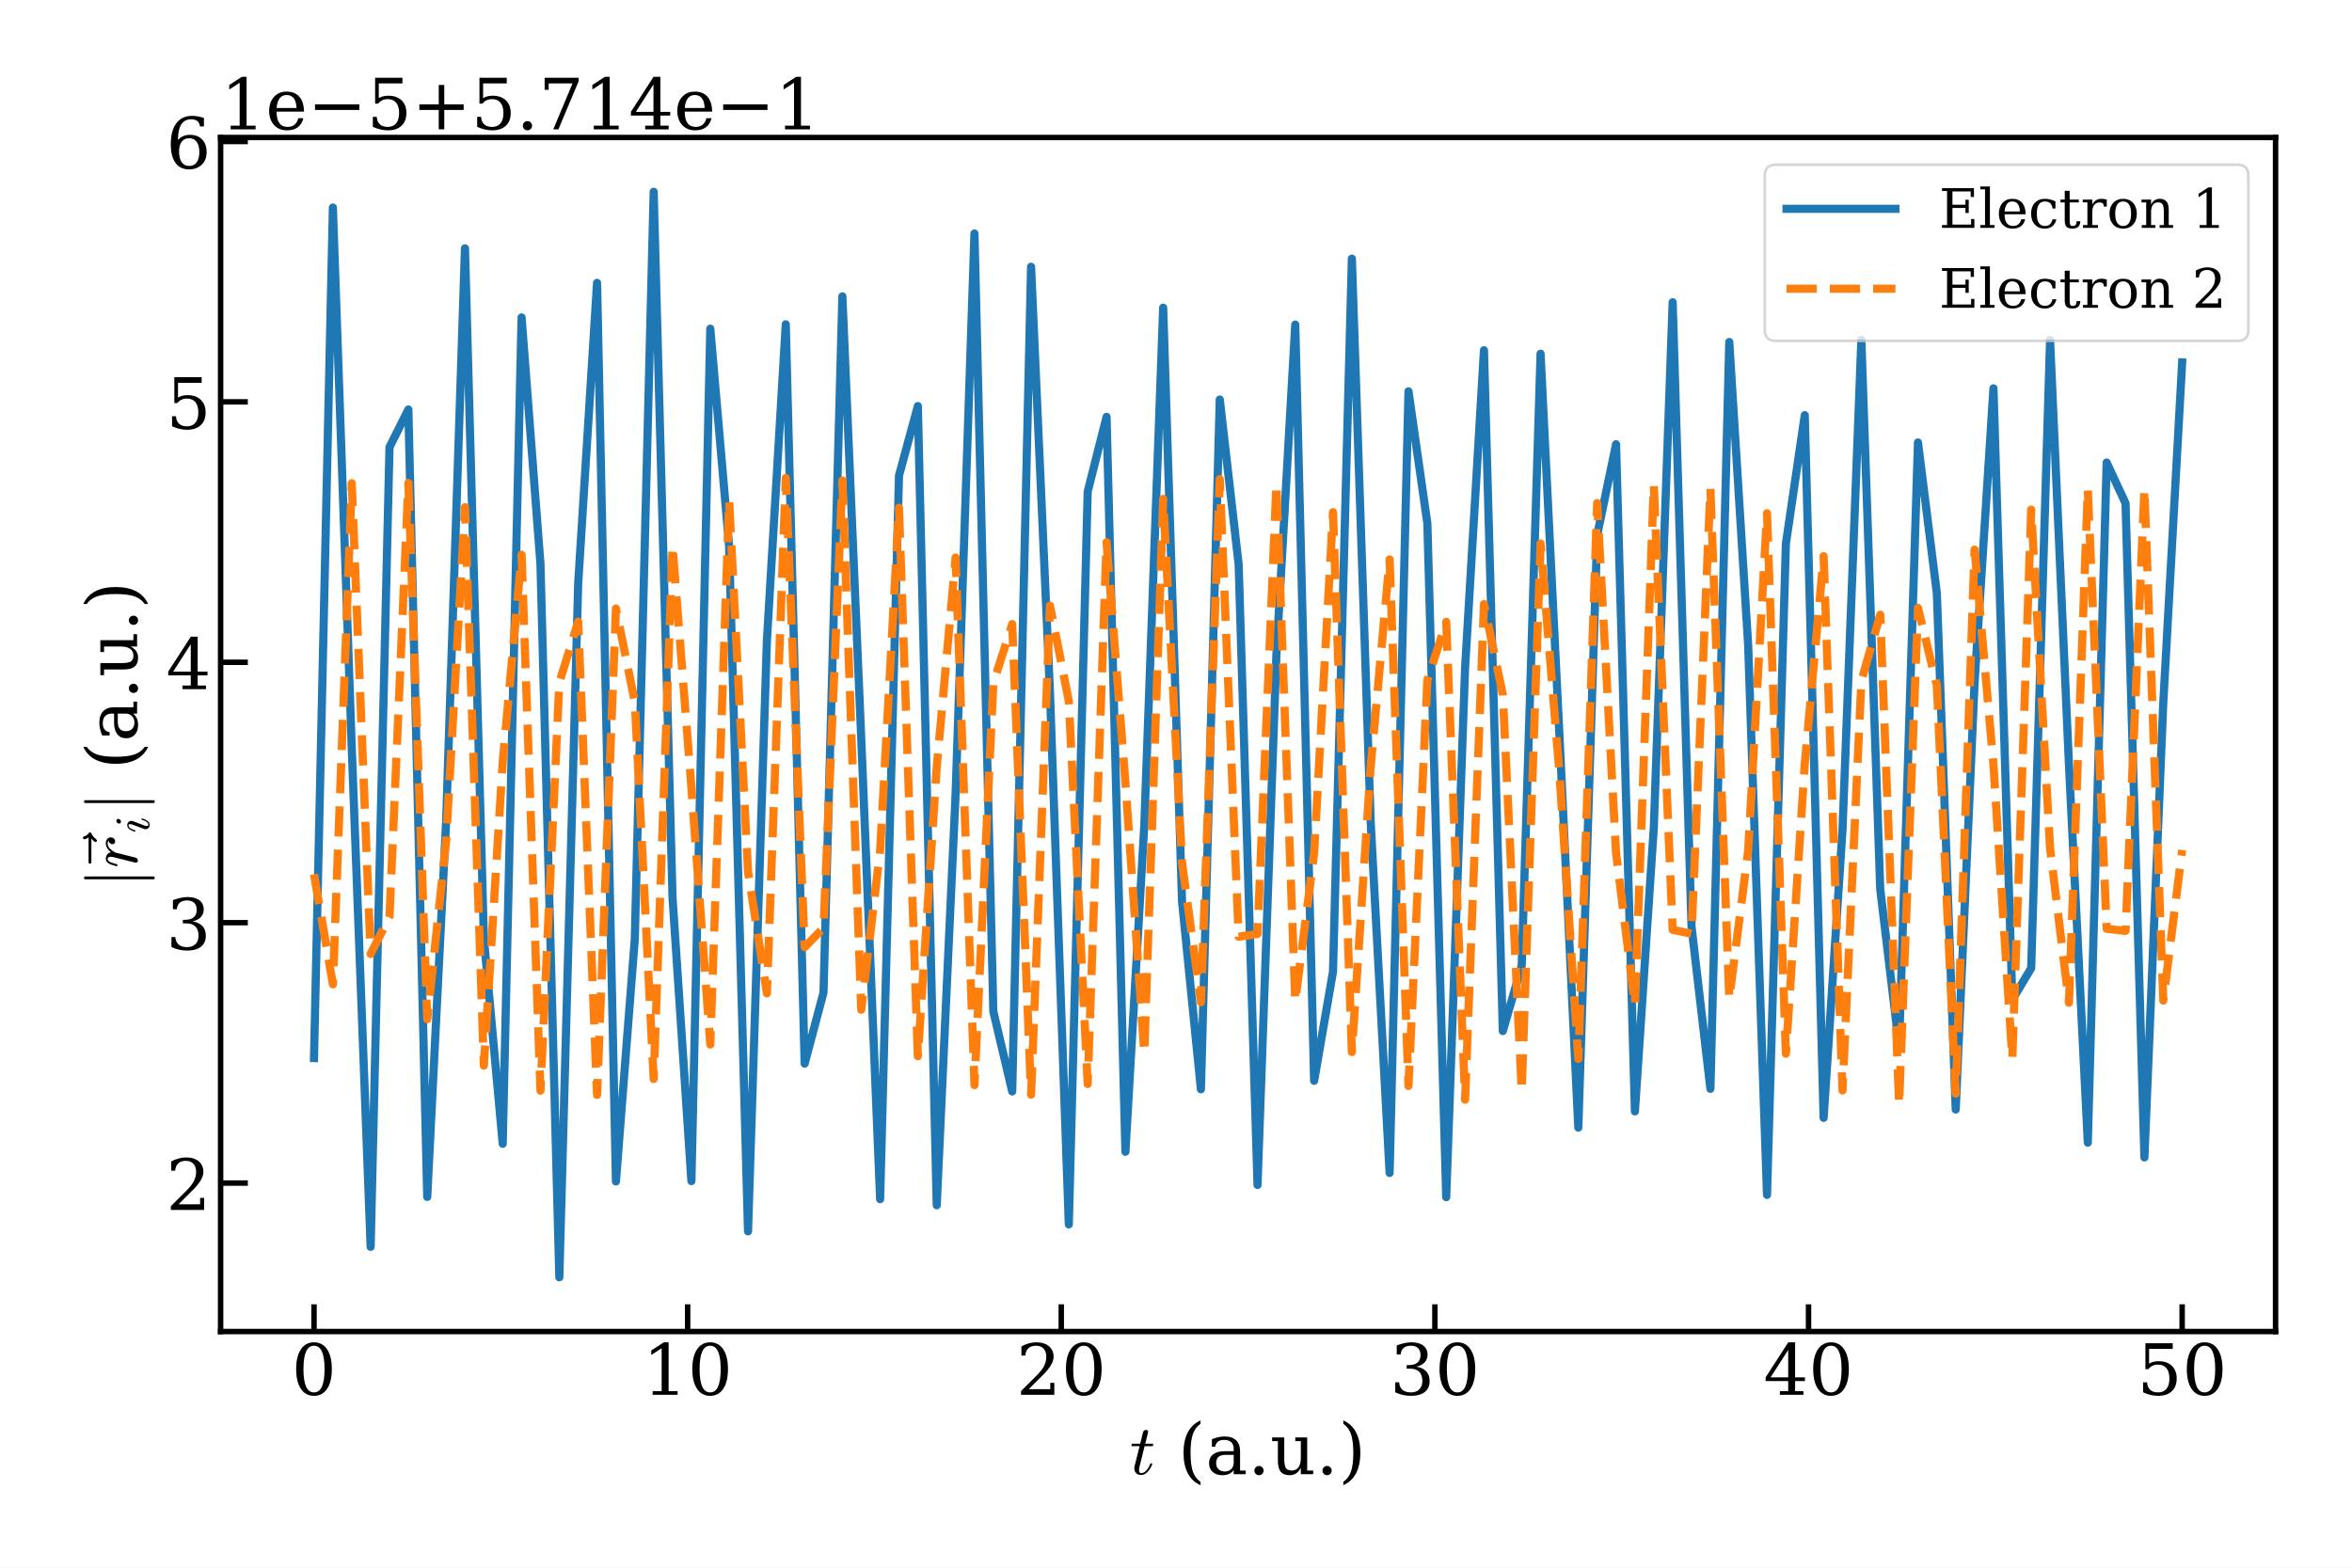
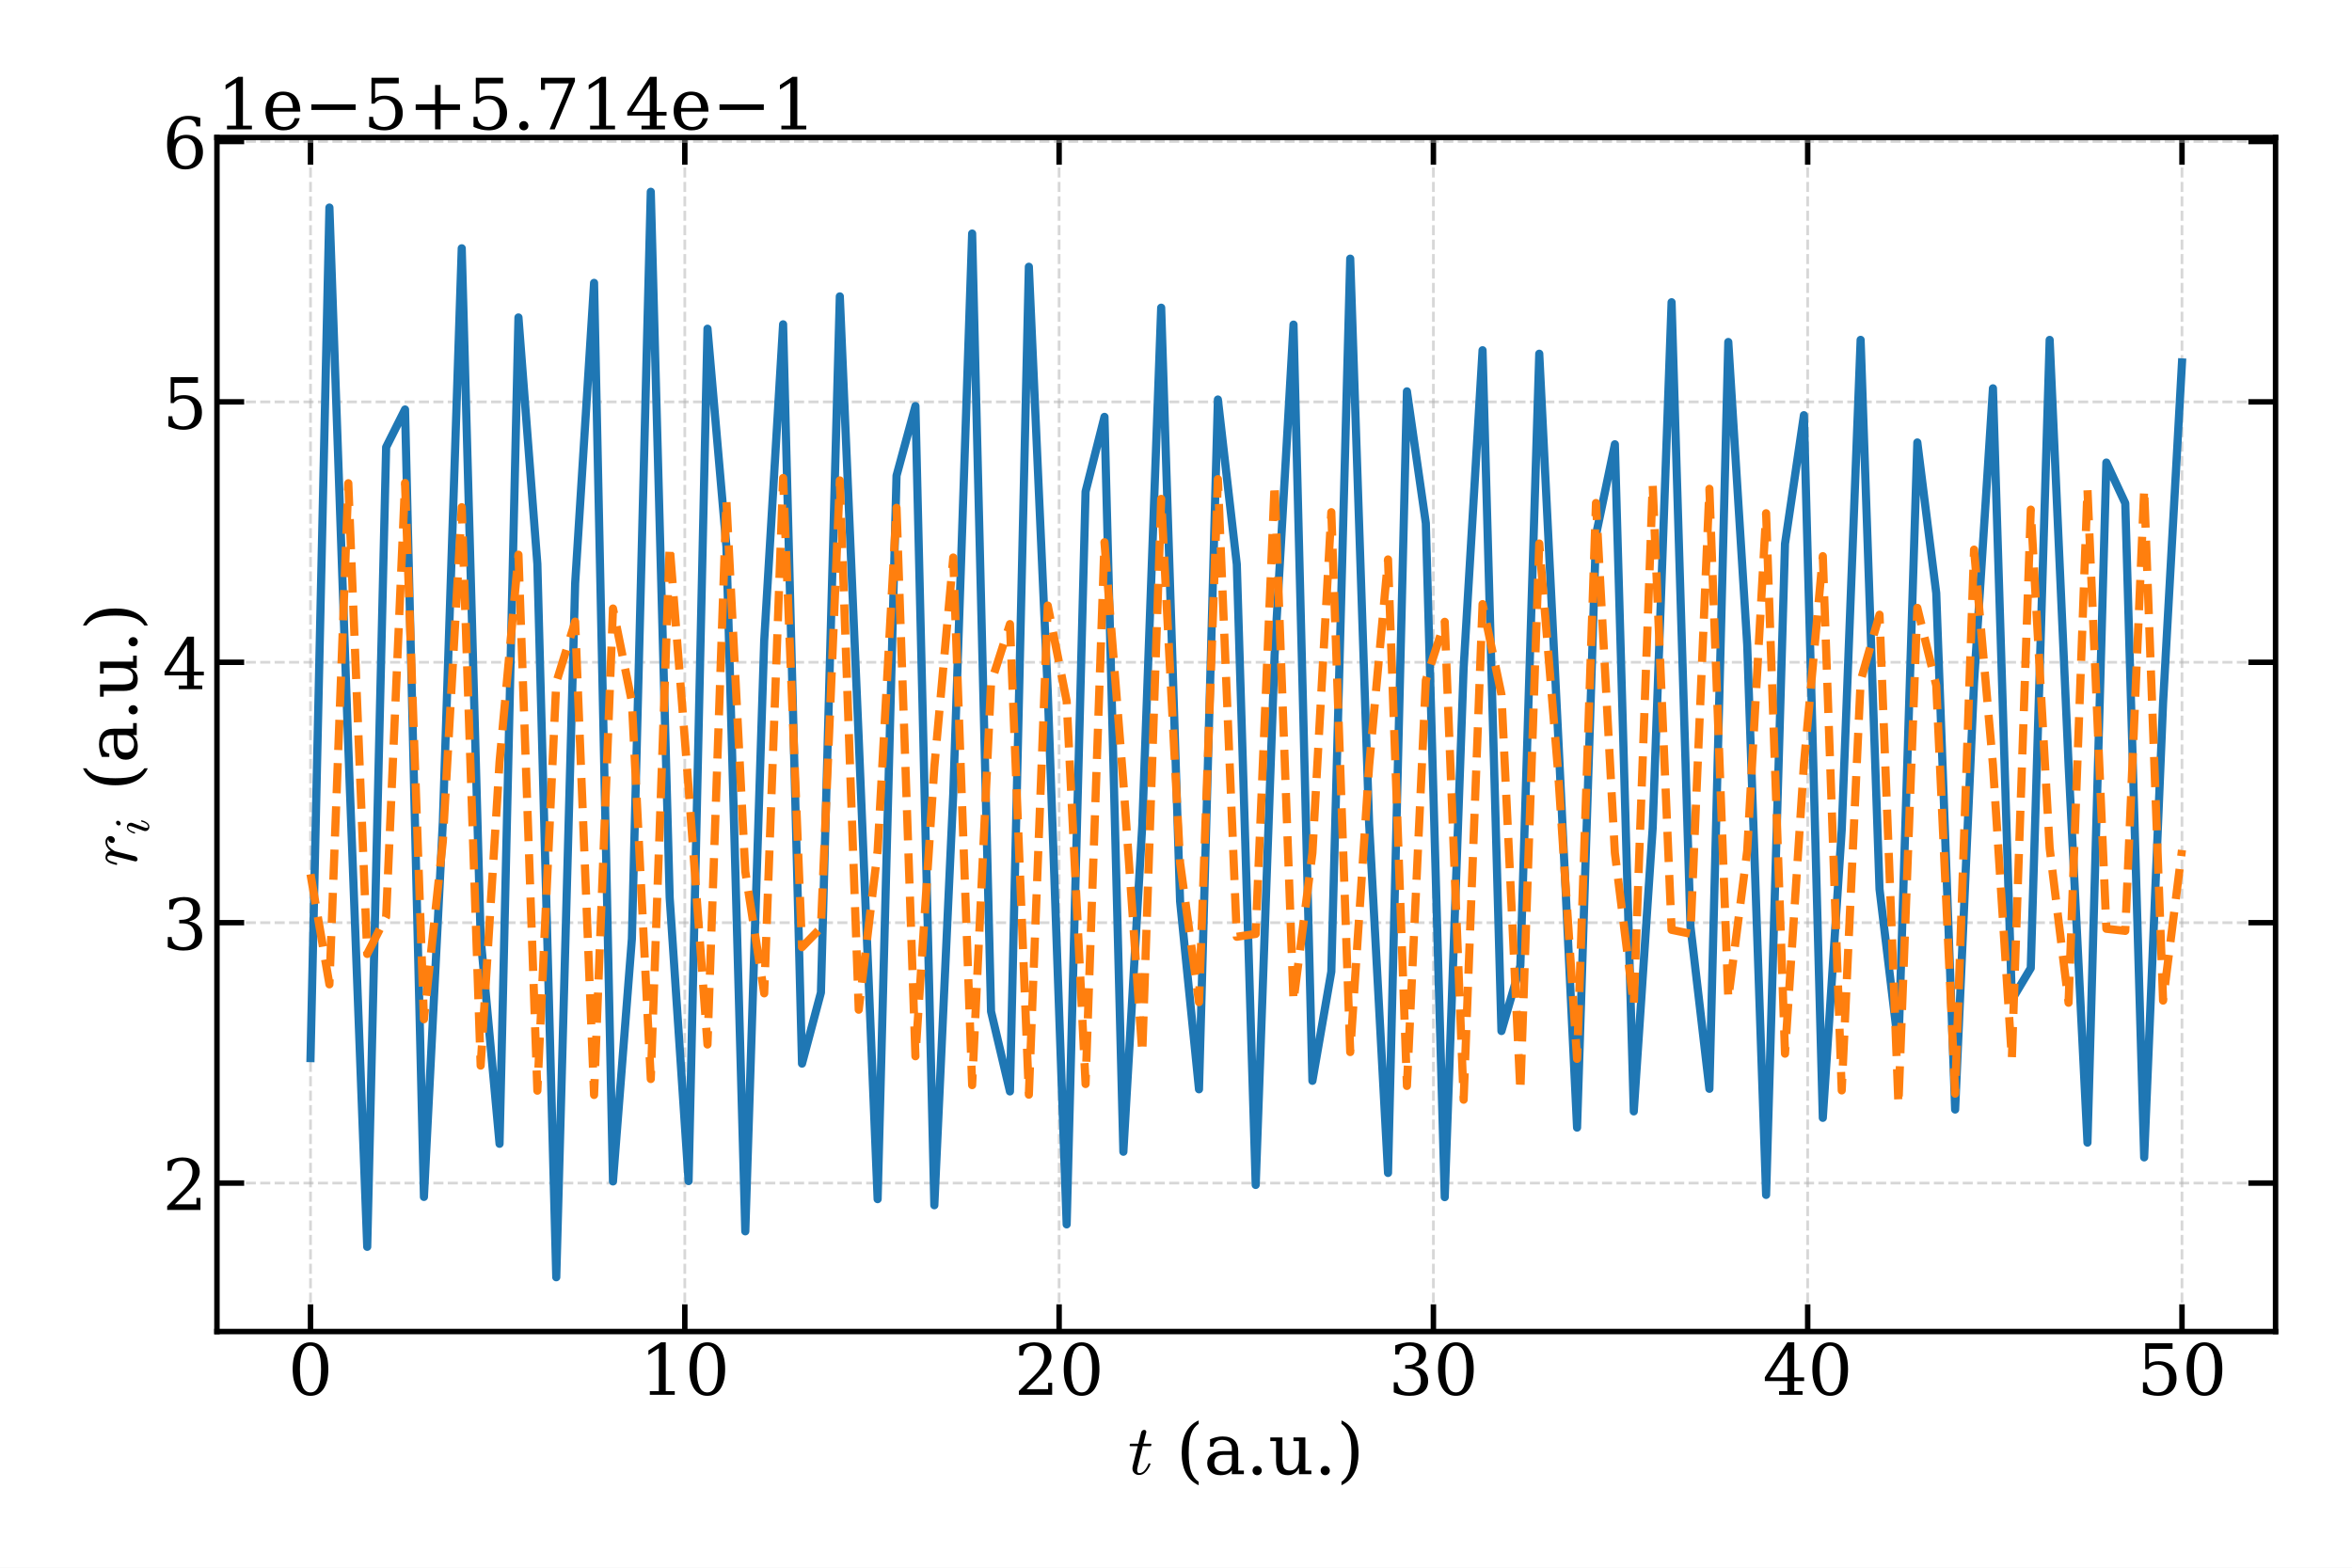
<svg xmlns="http://www.w3.org/2000/svg" xmlns:xlink="http://www.w3.org/1999/xlink" width="864pt" height="576pt" viewBox="0 0 864 576" version="1.1">
  <defs>
    <style type="text/css">*{stroke-linejoin: round; stroke-linecap: butt}</style>
  </defs>
  <g id="figure_1">
    <g id="patch_1">
      <path d="M 0 576  L 864 576  L 864 0  L 0 0  z " style="fill: #ffffff" />
    </g>
    <g id="axes_1">
      <g id="patch_2">
-         <path d="M 81.04 489.233  L 835.92 489.233  L 835.92 50.52  L 81.04 50.52  z " style="fill: #ffffff" />
+         <path d="M 79.692 489.233  L 835.92 489.233  L 835.92 50.52  L 79.692 50.52  z " style="fill: #ffffff" />
      </g>
      <g id="matplotlib.axis_1">
        <g id="xtick_1">
          <g id="line2d_1">
-             <defs>
-               <path id="m1040b52899" d="M 0 0  L 0 -10  " style="stroke: #000000; stroke-width: 2" />
-             </defs>
-             <g>
-               <use xlink:href="#m1040b52899" x="115.353" y="489.233" style="stroke: #000000; stroke-width: 2" />
+             <path d="M 114.066 489.233  L 114.066 50.52  " clip-path="url(#p6fb5207328)" style="fill: none; stroke-dasharray: 3.7,1.6; stroke-dashoffset: 0; stroke: #b0b0b0; stroke-opacity: 0.5" />
+           </g>
+           <g id="line2d_2">
+             <defs>
+               <path id="m482ec760ef" d="M 0 0  L 0 -10  " style="stroke: #000000; stroke-width: 2" />
+             </defs>
+             <g>
+               <use xlink:href="#m482ec760ef" x="114.066" y="489.233" style="stroke: #000000; stroke-width: 2" />
+             </g>
+           </g>
+           <g id="line2d_3">
+             <defs>
+               <path id="mc45f22203a" d="M 0 0  L 0 10  " style="stroke: #000000; stroke-width: 2" />
+             </defs>
+             <g>
+               <use xlink:href="#mc45f22203a" x="114.066" y="50.52" style="stroke: #000000; stroke-width: 2" />
            </g>
          </g>
          <g id="text_1">
-             <g transform="translate(107.0815 512.4884) scale(0.26 -0.26)">
+             <g transform="translate(105.7944 512.4884) scale(0.26 -0.26)">
              <defs>
                <path id="DejaVuSerif-30" d="M 2034 219  Q 2513 219 2750 744  Q 2988 1269 2988 2328  Q 2988 3391 2750 3916  Q 2513 4441 2034 4441  Q 1556 4441 1318 3916  Q 1081 3391 1081 2328  Q 1081 1269 1318 744  Q 1556 219 2034 219  z M 2034 -91  Q 1275 -91 848 546  Q 422 1184 422 2328  Q 422 3475 848 4112  Q 1275 4750 2034 4750  Q 2797 4750 3222 4112  Q 3647 3475 3647 2328  Q 3647 1184 3222 546  Q 2797 -91 2034 -91  z " transform="scale(0.015625)" />
              </defs>
              <use xlink:href="#DejaVuSerif-30" />
            </g>
          </g>
        </g>
        <g id="xtick_2">
-           <g id="line2d_2">
-             <g>
-               <use xlink:href="#m1040b52899" x="252.604" y="489.233" style="stroke: #000000; stroke-width: 2" />
+           <g id="line2d_4">
+             <path d="M 251.562 489.233  L 251.562 50.52  " clip-path="url(#p6fb5207328)" style="fill: none; stroke-dasharray: 3.7,1.6; stroke-dashoffset: 0; stroke: #b0b0b0; stroke-opacity: 0.5" />
+           </g>
+           <g id="line2d_5">
+             <g>
+               <use xlink:href="#m482ec760ef" x="251.562" y="489.233" style="stroke: #000000; stroke-width: 2" />
+             </g>
+           </g>
+           <g id="line2d_6">
+             <g>
+               <use xlink:href="#mc45f22203a" x="251.562" y="50.52" style="stroke: #000000; stroke-width: 2" />
            </g>
          </g>
          <g id="text_2">
-             <g transform="translate(236.0611 512.4884) scale(0.26 -0.26)">
+             <g transform="translate(235.0192 512.4884) scale(0.26 -0.26)">
              <defs>
                <path id="DejaVuSerif-31" d="M 909 0  L 909 331  L 1722 331  L 1722 4213  L 781 3603  L 781 4013  L 1919 4750  L 2350 4750  L 2350 331  L 3163 331  L 3163 0  L 909 0  z " transform="scale(0.015625)" />
              </defs>
              <use xlink:href="#DejaVuSerif-31" />
              <use xlink:href="#DejaVuSerif-30" x="63.623" />
            </g>
          </g>
        </g>
        <g id="xtick_3">
-           <g id="line2d_3">
-             <g>
-               <use xlink:href="#m1040b52899" x="389.855" y="489.233" style="stroke: #000000; stroke-width: 2" />
+           <g id="line2d_7">
+             <path d="M 389.058 489.233  L 389.058 50.52  " clip-path="url(#p6fb5207328)" style="fill: none; stroke-dasharray: 3.7,1.6; stroke-dashoffset: 0; stroke: #b0b0b0; stroke-opacity: 0.5" />
+           </g>
+           <g id="line2d_8">
+             <g>
+               <use xlink:href="#m482ec760ef" x="389.058" y="489.233" style="stroke: #000000; stroke-width: 2" />
+             </g>
+           </g>
+           <g id="line2d_9">
+             <g>
+               <use xlink:href="#mc45f22203a" x="389.058" y="50.52" style="stroke: #000000; stroke-width: 2" />
            </g>
          </g>
          <g id="text_3">
-             <g transform="translate(373.312 512.4884) scale(0.26 -0.26)">
+             <g transform="translate(372.5153 512.4884) scale(0.26 -0.26)">
              <defs>
                <path id="DejaVuSerif-32" d="M 819 3553  L 469 3553  L 469 4384  Q 803 4563 1142 4656  Q 1481 4750 1806 4750  Q 2534 4750 2956 4397  Q 3378 4044 3378 3438  Q 3378 2753 2422 1800  Q 2347 1728 2309 1691  L 1131 513  L 3078 513  L 3078 1088  L 3444 1088  L 3444 0  L 434 0  L 434 341  L 1850 1753  Q 2319 2222 2519 2614  Q 2719 3006 2719 3438  Q 2719 3909 2473 4175  Q 2228 4441 1797 4441  Q 1350 4441 1106 4219  Q 863 3997 819 3553  z " transform="scale(0.015625)" />
              </defs>
              <use xlink:href="#DejaVuSerif-32" />
              <use xlink:href="#DejaVuSerif-30" x="63.623" />
            </g>
          </g>
        </g>
        <g id="xtick_4">
-           <g id="line2d_4">
-             <g>
-               <use xlink:href="#m1040b52899" x="527.105" y="489.233" style="stroke: #000000; stroke-width: 2" />
+           <g id="line2d_10">
+             <path d="M 526.554 489.233  L 526.554 50.52  " clip-path="url(#p6fb5207328)" style="fill: none; stroke-dasharray: 3.7,1.6; stroke-dashoffset: 0; stroke: #b0b0b0; stroke-opacity: 0.5" />
+           </g>
+           <g id="line2d_11">
+             <g>
+               <use xlink:href="#m482ec760ef" x="526.554" y="489.233" style="stroke: #000000; stroke-width: 2" />
+             </g>
+           </g>
+           <g id="line2d_12">
+             <g>
+               <use xlink:href="#mc45f22203a" x="526.554" y="50.52" style="stroke: #000000; stroke-width: 2" />
            </g>
          </g>
          <g id="text_4">
-             <g transform="translate(510.563 512.4884) scale(0.26 -0.26)">
+             <g transform="translate(510.0113 512.4884) scale(0.26 -0.26)">
              <defs>
                <path id="DejaVuSerif-33" d="M 622 4469  Q 988 4606 1323 4678  Q 1659 4750 1953 4750  Q 2638 4750 3022 4454  Q 3406 4159 3406 3634  Q 3406 3213 3140 2930  Q 2875 2647 2388 2547  Q 2963 2466 3280 2130  Q 3597 1794 3597 1259  Q 3597 606 3158 257  Q 2719 -91 1894 -91  Q 1528 -91 1179 -12  Q 831 66 488 225  L 488 1131  L 838 1131  Q 869 681 1141 450  Q 1413 219 1906 219  Q 2384 219 2661 495  Q 2938 772 2938 1253  Q 2938 1803 2653 2086  Q 2369 2369 1819 2369  L 1522 2369  L 1522 2688  L 1678 2688  Q 2225 2688 2498 2914  Q 2772 3141 2772 3597  Q 2772 4006 2547 4223  Q 2322 4441 1900 4441  Q 1478 4441 1245 4241  Q 1013 4041 972 3647  L 622 3647  L 622 4469  z " transform="scale(0.015625)" />
              </defs>
              <use xlink:href="#DejaVuSerif-33" />
              <use xlink:href="#DejaVuSerif-30" x="63.623" />
            </g>
          </g>
        </g>
        <g id="xtick_5">
-           <g id="line2d_5">
-             <g>
-               <use xlink:href="#m1040b52899" x="664.356" y="489.233" style="stroke: #000000; stroke-width: 2" />
+           <g id="line2d_13">
+             <path d="M 664.05 489.233  L 664.05 50.52  " clip-path="url(#p6fb5207328)" style="fill: none; stroke-dasharray: 3.7,1.6; stroke-dashoffset: 0; stroke: #b0b0b0; stroke-opacity: 0.5" />
+           </g>
+           <g id="line2d_14">
+             <g>
+               <use xlink:href="#m482ec760ef" x="664.05" y="489.233" style="stroke: #000000; stroke-width: 2" />
+             </g>
+           </g>
+           <g id="line2d_15">
+             <g>
+               <use xlink:href="#mc45f22203a" x="664.05" y="50.52" style="stroke: #000000; stroke-width: 2" />
            </g>
          </g>
          <g id="text_5">
-             <g transform="translate(647.8139 512.4884) scale(0.26 -0.26)">
+             <g transform="translate(647.5074 512.4884) scale(0.26 -0.26)">
              <defs>
                <path id="DejaVuSerif-34" d="M 2234 1581  L 2234 4063  L 641 1581  L 2234 1581  z M 3609 0  L 1484 0  L 1484 331  L 2234 331  L 2234 1247  L 197 1247  L 197 1588  L 2241 4750  L 2859 4750  L 2859 1581  L 3750 1581  L 3750 1247  L 2859 1247  L 2859 331  L 3609 331  L 3609 0  z " transform="scale(0.015625)" />
              </defs>
              <use xlink:href="#DejaVuSerif-34" />
              <use xlink:href="#DejaVuSerif-30" x="63.623" />
            </g>
          </g>
        </g>
        <g id="xtick_6">
-           <g id="line2d_6">
-             <g>
-               <use xlink:href="#m1040b52899" x="801.607" y="489.233" style="stroke: #000000; stroke-width: 2" />
+           <g id="line2d_16">
+             <path d="M 801.546 489.233  L 801.546 50.52  " clip-path="url(#p6fb5207328)" style="fill: none; stroke-dasharray: 3.7,1.6; stroke-dashoffset: 0; stroke: #b0b0b0; stroke-opacity: 0.5" />
+           </g>
+           <g id="line2d_17">
+             <g>
+               <use xlink:href="#m482ec760ef" x="801.546" y="489.233" style="stroke: #000000; stroke-width: 2" />
+             </g>
+           </g>
+           <g id="line2d_18">
+             <g>
+               <use xlink:href="#mc45f22203a" x="801.546" y="50.52" style="stroke: #000000; stroke-width: 2" />
            </g>
          </g>
          <g id="text_6">
-             <g transform="translate(785.0648 512.4884) scale(0.26 -0.26)">
+             <g transform="translate(785.0035 512.4884) scale(0.26 -0.26)">
              <defs>
                <path id="DejaVuSerif-35" d="M 3219 4666  L 3219 4153  L 1081 4153  L 1081 2816  Q 1244 2928 1461 2984  Q 1678 3041 1947 3041  Q 2703 3041 3140 2622  Q 3578 2203 3578 1478  Q 3578 738 3136 323  Q 2694 -91 1894 -91  Q 1572 -91 1234 -12  Q 897 66 544 225  L 544 1131  L 897 1131  Q 925 688 1179 453  Q 1434 219 1894 219  Q 2388 219 2653 544  Q 2919 869 2919 1478  Q 2919 2084 2655 2407  Q 2391 2731 1894 2731  Q 1613 2731 1398 2631  Q 1184 2531 1019 2322  L 750 2322  L 750 4666  L 3219 4666  z " transform="scale(0.015625)" />
              </defs>
              <use xlink:href="#DejaVuSerif-35" />
              <use xlink:href="#DejaVuSerif-30" x="63.623" />
            </g>
          </g>
        </g>
        <g id="text_7">
-           <g transform="translate(415.06 541.6516) scale(0.26 -0.26)">
+           <g transform="translate(414.3858 541.6516) scale(0.26 -0.26)">
            <defs>
              <path id="Cmmi10-74" d="M 397 519  Q 397 613 416 697  L 878 2534  L 206 2534  Q 141 2534 141 2619  Q 166 2759 225 2759  L 934 2759  L 1191 3803  Q 1216 3888 1291 3947  Q 1366 4006 1459 4006  Q 1541 4006 1595 3957  Q 1650 3909 1650 3828  Q 1650 3809 1648 3798  Q 1647 3788 1644 3775  L 1388 2759  L 2047 2759  Q 2113 2759 2113 2675  Q 2109 2659 2100 2621  Q 2091 2584 2075 2559  Q 2059 2534 2028 2534  L 1331 2534  L 872 684  Q 825 503 825 372  Q 825 97 1013 97  Q 1294 97 1511 361  Q 1728 625 1844 941  Q 1869 978 1894 978  L 1972 978  Q 1997 978 2012 961  Q 2028 944 2028 922  Q 2028 909 2022 903  Q 1881 516 1612 222  Q 1344 -72 997 -72  Q 744 -72 570 93  Q 397 259 397 519  z " transform="scale(0.015625)" />
              <path id="DejaVuSerif-20" transform="scale(0.015625)" />
              <path id="DejaVuSerif-28" d="M 2041 -997  Q 1281 -656 893 83  Q 506 822 506 1931  Q 506 3044 893 3783  Q 1281 4522 2041 4863  L 2041 4556  Q 1559 4225 1350 3623  Q 1141 3022 1141 1931  Q 1141 844 1350 242  Q 1559 -359 2041 -691  L 2041 -997  z " transform="scale(0.015625)" />
              <path id="DejaVuSerif-61" d="M 2547 1044  L 2547 1747  L 1806 1747  Q 1378 1747 1168 1562  Q 959 1378 959 997  Q 959 650 1171 447  Q 1384 244 1747 244  Q 2106 244 2326 466  Q 2547 688 2547 1044  z M 3122 2075  L 3122 331  L 3634 331  L 3634 0  L 2547 0  L 2547 359  Q 2356 128 2106 18  Q 1856 -91 1522 -91  Q 969 -91 644 203  Q 319 497 319 997  Q 319 1513 691 1797  Q 1063 2081 1741 2081  L 2547 2081  L 2547 2309  Q 2547 2688 2317 2895  Q 2088 3103 1672 3103  Q 1328 3103 1125 2947  Q 922 2791 872 2484  L 575 2484  L 575 3156  Q 875 3284 1158 3348  Q 1441 3413 1709 3413  Q 2400 3413 2761 3070  Q 3122 2728 3122 2075  z " transform="scale(0.015625)" />
              <path id="DejaVuSerif-2e" d="M 603 325  Q 603 500 722 622  Q 841 744 1019 744  Q 1191 744 1312 622  Q 1434 500 1434 325  Q 1434 153 1312 31  Q 1191 -91 1019 -91  Q 841 -91 722 29  Q 603 150 603 325  z " transform="scale(0.015625)" />
              <path id="DejaVuSerif-75" d="M 2266 3322  L 3341 3322  L 3341 331  L 3884 331  L 3884 0  L 2766 0  L 2766 588  Q 2606 256 2353 82  Q 2100 -91 1766 -91  Q 1213 -91 952 223  Q 691 538 691 1209  L 691 2988  L 172 2988  L 172 3322  L 1269 3322  L 1269 1388  Q 1269 781 1417 556  Q 1566 331 1947 331  Q 2347 331 2556 625  Q 2766 919 2766 1478  L 2766 2988  L 2266 2988  L 2266 3322  z " transform="scale(0.015625)" />
              <path id="DejaVuSerif-29" d="M 453 -997  L 453 -691  Q 934 -359 1145 242  Q 1356 844 1356 1931  Q 1356 3022 1145 3623  Q 934 4225 453 4556  L 453 4863  Q 1216 4522 1603 3783  Q 1991 3044 1991 1931  Q 1991 822 1603 83  Q 1216 -656 453 -997  z " transform="scale(0.015625)" />
            </defs>
            <use xlink:href="#Cmmi10-74" transform="translate(0 0.015625)" />
            <use xlink:href="#DejaVuSerif-20" transform="translate(36.08398 0.015625)" />
            <use xlink:href="#DejaVuSerif-28" transform="translate(67.87109 0.015625)" />
            <use xlink:href="#DejaVuSerif-61" transform="translate(106.8848 0.015625)" />
            <use xlink:href="#DejaVuSerif-2e" transform="translate(166.5039 0.015625)" />
            <use xlink:href="#DejaVuSerif-75" transform="translate(198.291 0.015625)" />
            <use xlink:href="#DejaVuSerif-2e" transform="translate(262.6953 0.015625)" />
            <use xlink:href="#DejaVuSerif-29" transform="translate(294.4824 0.015625)" />
          </g>
        </g>
      </g>
      <g id="matplotlib.axis_2">
        <g id="ytick_1">
-           <g id="line2d_7">
-             <defs>
-               <path id="ma43b184782" d="M 0 0  L 10 0  " style="stroke: #000000; stroke-width: 2" />
-             </defs>
-             <g>
-               <use xlink:href="#ma43b184782" x="81.04" y="434.683" style="stroke: #000000; stroke-width: 2" />
+           <g id="line2d_19">
+             <path d="M 79.692 434.683  L 835.92 434.683  " clip-path="url(#p6fb5207328)" style="fill: none; stroke-dasharray: 3.7,1.6; stroke-dashoffset: 0; stroke: #b0b0b0; stroke-opacity: 0.5" />
+           </g>
+           <g id="line2d_20">
+             <defs>
+               <path id="m43f5c26144" d="M 0 0  L 10 0  " style="stroke: #000000; stroke-width: 2" />
+             </defs>
+             <g>
+               <use xlink:href="#m43f5c26144" x="79.692" y="434.683" style="stroke: #000000; stroke-width: 2" />
+             </g>
+           </g>
+           <g id="line2d_21">
+             <defs>
+               <path id="m4b05663a6f" d="M 0 0  L -10 0  " style="stroke: #000000; stroke-width: 2" />
+             </defs>
+             <g>
+               <use xlink:href="#m4b05663a6f" x="835.92" y="434.683" style="stroke: #000000; stroke-width: 2" />
            </g>
          </g>
          <g id="text_8">
-             <g transform="translate(60.9975 444.561) scale(0.26 -0.26)">
+             <g transform="translate(59.64912 444.561) scale(0.26 -0.26)">
              <use xlink:href="#DejaVuSerif-32" />
            </g>
          </g>
        </g>
        <g id="ytick_2">
-           <g id="line2d_8">
-             <g>
-               <use xlink:href="#ma43b184782" x="81.04" y="339.009" style="stroke: #000000; stroke-width: 2" />
+           <g id="line2d_22">
+             <path d="M 79.692 339.009  L 835.92 339.009  " clip-path="url(#p6fb5207328)" style="fill: none; stroke-dasharray: 3.7,1.6; stroke-dashoffset: 0; stroke: #b0b0b0; stroke-opacity: 0.5" />
+           </g>
+           <g id="line2d_23">
+             <g>
+               <use xlink:href="#m43f5c26144" x="79.692" y="339.009" style="stroke: #000000; stroke-width: 2" />
+             </g>
+           </g>
+           <g id="line2d_24">
+             <g>
+               <use xlink:href="#m4b05663a6f" x="835.92" y="339.009" style="stroke: #000000; stroke-width: 2" />
            </g>
          </g>
          <g id="text_9">
-             <g transform="translate(60.9975 348.8868) scale(0.26 -0.26)">
+             <g transform="translate(59.64912 348.8868) scale(0.26 -0.26)">
              <use xlink:href="#DejaVuSerif-33" />
            </g>
          </g>
        </g>
        <g id="ytick_3">
-           <g id="line2d_9">
-             <g>
-               <use xlink:href="#ma43b184782" x="81.04" y="243.335" style="stroke: #000000; stroke-width: 2" />
+           <g id="line2d_25">
+             <path d="M 79.692 243.335  L 835.92 243.335  " clip-path="url(#p6fb5207328)" style="fill: none; stroke-dasharray: 3.7,1.6; stroke-dashoffset: 0; stroke: #b0b0b0; stroke-opacity: 0.5" />
+           </g>
+           <g id="line2d_26">
+             <g>
+               <use xlink:href="#m43f5c26144" x="79.692" y="243.335" style="stroke: #000000; stroke-width: 2" />
+             </g>
+           </g>
+           <g id="line2d_27">
+             <g>
+               <use xlink:href="#m4b05663a6f" x="835.92" y="243.335" style="stroke: #000000; stroke-width: 2" />
            </g>
          </g>
          <g id="text_10">
-             <g transform="translate(60.9975 253.2126) scale(0.26 -0.26)">
+             <g transform="translate(59.64912 253.2126) scale(0.26 -0.26)">
              <use xlink:href="#DejaVuSerif-34" />
            </g>
          </g>
        </g>
        <g id="ytick_4">
-           <g id="line2d_10">
-             <g>
-               <use xlink:href="#ma43b184782" x="81.04" y="147.66" style="stroke: #000000; stroke-width: 2" />
+           <g id="line2d_28">
+             <path d="M 79.692 147.66  L 835.92 147.66  " clip-path="url(#p6fb5207328)" style="fill: none; stroke-dasharray: 3.7,1.6; stroke-dashoffset: 0; stroke: #b0b0b0; stroke-opacity: 0.5" />
+           </g>
+           <g id="line2d_29">
+             <g>
+               <use xlink:href="#m43f5c26144" x="79.692" y="147.66" style="stroke: #000000; stroke-width: 2" />
+             </g>
+           </g>
+           <g id="line2d_30">
+             <g>
+               <use xlink:href="#m4b05663a6f" x="835.92" y="147.66" style="stroke: #000000; stroke-width: 2" />
            </g>
          </g>
          <g id="text_11">
-             <g transform="translate(60.9975 157.5384) scale(0.26 -0.26)">
+             <g transform="translate(59.64912 157.5384) scale(0.26 -0.26)">
              <use xlink:href="#DejaVuSerif-35" />
            </g>
          </g>
        </g>
        <g id="ytick_5">
-           <g id="line2d_11">
-             <g>
-               <use xlink:href="#ma43b184782" x="81.04" y="51.986" style="stroke: #000000; stroke-width: 2" />
+           <g id="line2d_31">
+             <path d="M 79.692 51.986  L 835.92 51.986  " clip-path="url(#p6fb5207328)" style="fill: none; stroke-dasharray: 3.7,1.6; stroke-dashoffset: 0; stroke: #b0b0b0; stroke-opacity: 0.5" />
+           </g>
+           <g id="line2d_32">
+             <g>
+               <use xlink:href="#m43f5c26144" x="79.692" y="51.986" style="stroke: #000000; stroke-width: 2" />
+             </g>
+           </g>
+           <g id="line2d_33">
+             <g>
+               <use xlink:href="#m4b05663a6f" x="835.92" y="51.986" style="stroke: #000000; stroke-width: 2" />
            </g>
          </g>
          <g id="text_12">
-             <g transform="translate(60.9975 61.86415) scale(0.26 -0.26)">
+             <g transform="translate(59.64912 61.86415) scale(0.26 -0.26)">
              <defs>
                <path id="DejaVuSerif-36" d="M 2094 219  Q 2534 219 2771 542  Q 3009 866 3009 1472  Q 3009 2078 2771 2401  Q 2534 2725 2094 2725  Q 1647 2725 1412 2412  Q 1178 2100 1178 1509  Q 1178 888 1415 553  Q 1653 219 2094 219  z M 1075 2569  Q 1288 2803 1556 2918  Q 1825 3034 2163 3034  Q 2859 3034 3264 2615  Q 3669 2197 3669 1472  Q 3669 763 3233 336  Q 2797 -91 2069 -91  Q 1278 -91 853 498  Q 428 1088 428 2181  Q 428 3406 931 4078  Q 1434 4750 2350 4750  Q 2597 4750 2869 4703  Q 3141 4656 3425 4563  L 3425 3794  L 3072 3794  Q 3034 4109 2831 4275  Q 2628 4441 2284 4441  Q 1678 4441 1381 3981  Q 1084 3522 1075 2569  z " transform="scale(0.015625)" />
              </defs>
              <use xlink:href="#DejaVuSerif-36" />
            </g>
          </g>
        </g>
        <g id="text_13">
-           <g transform="translate(50.4975 326.1662) rotate(-90) scale(0.26 -0.26)">
-             <defs>
-               <path id="Cmsy10-6a" d="M 763 -1484  L 763 4684  Q 763 4734 800 4767  Q 838 4800 891 4800  Q 938 4800 978 4767  Q 1019 4734 1019 4684  L 1019 -1484  Q 1019 -1534 978 -1567  Q 938 -1600 891 -1600  Q 838 -1600 800 -1567  Q 763 -1534 763 -1484  z " transform="scale(0.015625)" />
-               <path id="Cmmi10-7e" d="M 1281 3809  Q 1231 3809 1198 3846  Q 1166 3884 1166 3938  Q 1166 3984 1198 4023  Q 1231 4063 1281 4063  L 3547 4063  Q 3378 4291 3378 4441  Q 3378 4497 3417 4533  Q 3456 4569 3506 4569  Q 3613 4569 3634 4469  Q 3697 4194 3938 4044  Q 4000 4003 4000 3938  Q 4000 3859 3938 3828  Q 3575 3647 3353 3347  Q 3328 3303 3256 3303  Q 3209 3303 3168 3340  Q 3128 3378 3128 3431  Q 3128 3547 3438 3809  L 1281 3809  z " transform="scale(0.015625)" />
+           <g transform="translate(50.24194 318.4962) rotate(-90) scale(0.26 -0.26)">
+             <defs>
              <path id="Cmmi10-72" d="M 494 109  Q 494 147 500 166  L 978 2075  Q 1025 2253 1025 2388  Q 1025 2663 838 2663  Q 638 2663 541 2423  Q 444 2184 353 1819  Q 353 1800 334 1789  Q 316 1778 300 1778  L 225 1778  Q 203 1778 187 1801  Q 172 1825 172 1844  Q 241 2122 305 2315  Q 369 2509 505 2668  Q 641 2828 844 2828  Q 1066 2828 1233 2700  Q 1400 2572 1441 2363  Q 1603 2575 1811 2701  Q 2019 2828 2266 2828  Q 2469 2828 2623 2709  Q 2778 2591 2778 2388  Q 2778 2225 2676 2104  Q 2575 1984 2406 1984  Q 2303 1984 2233 2048  Q 2163 2113 2163 2216  Q 2163 2356 2266 2467  Q 2369 2578 2503 2578  Q 2400 2663 2253 2663  Q 1978 2663 1775 2467  Q 1572 2272 1409 1972  L 953 141  Q 931 53 854 -9  Q 778 -72 684 -72  Q 606 -72 550 -22  Q 494 28 494 109  z " transform="scale(0.015625)" />
              <path id="Cmmi10-69" d="M 500 459  Q 500 578 550 709  L 1069 2088  Q 1153 2322 1153 2472  Q 1153 2663 1013 2663  Q 759 2663 595 2402  Q 431 2141 353 1819  Q 341 1778 300 1778  L 225 1778  Q 172 1778 172 1838  L 172 1856  Q 275 2238 487 2533  Q 700 2828 1025 2828  Q 1253 2828 1411 2678  Q 1569 2528 1569 2297  Q 1569 2178 1516 2047  L 997 672  Q 909 459 909 288  Q 909 97 1056 97  Q 1306 97 1473 364  Q 1641 631 1709 941  Q 1722 978 1759 978  L 1838 978  Q 1863 978 1878 961  Q 1894 944 1894 922  Q 1894 916 1888 903  Q 1800 541 1583 234  Q 1366 -72 1044 -72  Q 819 -72 659 83  Q 500 238 500 459  z M 1222 3878  Q 1222 4013 1334 4122  Q 1447 4231 1581 4231  Q 1691 4231 1761 4164  Q 1831 4097 1831 3994  Q 1831 3850 1717 3742  Q 1603 3634 1466 3634  Q 1363 3634 1292 3704  Q 1222 3775 1222 3878  z " transform="scale(0.015625)" />
            </defs>
-             <use xlink:href="#Cmsy10-6a" transform="translate(0 0.53125)" />
-             <use xlink:href="#Cmmi10-7e" transform="translate(15.74609 5.609375)" />
-             <use xlink:href="#Cmmi10-72" transform="translate(27.68555 0.53125)" />
-             <use xlink:href="#Cmmi10-69" transform="translate(77.26687 -16.475) scale(0.7)" />
-             <use xlink:href="#Cmsy10-6a" transform="translate(107.7409 0.53125)" />
-             <use xlink:href="#DejaVuSerif-20" transform="translate(135.4264 0.53125)" />
-             <use xlink:href="#DejaVuSerif-28" transform="translate(167.2136 0.53125)" />
-             <use xlink:href="#DejaVuSerif-61" transform="translate(206.2272 0.53125)" />
-             <use xlink:href="#DejaVuSerif-2e" transform="translate(265.8464 0.53125)" />
-             <use xlink:href="#DejaVuSerif-75" transform="translate(297.6335 0.53125)" />
-             <use xlink:href="#DejaVuSerif-2e" transform="translate(362.0378 0.53125)" />
-             <use xlink:href="#DejaVuSerif-29" transform="translate(393.8249 0.53125)" />
+             <use xlink:href="#Cmmi10-72" transform="translate(0 0.015625)" />
+             <use xlink:href="#Cmmi10-69" transform="translate(45.11719 -16.99063) scale(0.7)" />
+             <use xlink:href="#DejaVuSerif-20" transform="translate(75.59121 0.015625)" />
+             <use xlink:href="#DejaVuSerif-28" transform="translate(107.3783 0.015625)" />
+             <use xlink:href="#DejaVuSerif-61" transform="translate(146.392 0.015625)" />
+             <use xlink:href="#DejaVuSerif-2e" transform="translate(206.0111 0.015625)" />
+             <use xlink:href="#DejaVuSerif-75" transform="translate(237.7982 0.015625)" />
+             <use xlink:href="#DejaVuSerif-2e" transform="translate(302.2025 0.015625)" />
+             <use xlink:href="#DejaVuSerif-29" transform="translate(333.9896 0.015625)" />
          </g>
        </g>
        <g id="text_14">
-           <g transform="translate(81.04 47.52) scale(0.26 -0.26)">
+           <g transform="translate(79.69163 47.52) scale(0.26 -0.26)">
            <defs>
              <path id="DejaVuSerif-65" d="M 3469 1600  L 991 1600  L 991 1575  Q 991 903 1244 561  Q 1497 219 1991 219  Q 2369 219 2611 417  Q 2853 616 2950 1006  L 3413 1006  Q 3275 459 2904 184  Q 2534 -91 1931 -91  Q 1203 -91 761 389  Q 319 869 319 1663  Q 319 2450 753 2931  Q 1188 3413 1894 3413  Q 2647 3413 3050 2948  Q 3453 2484 3469 1600  z M 2791 1931  Q 2772 2513 2545 2808  Q 2319 3103 1894 3103  Q 1497 3103 1269 2806  Q 1041 2509 991 1931  L 2791 1931  z " transform="scale(0.015625)" />
              <path id="DejaVuSerif-2212" d="M 678 2259  L 4684 2259  L 4684 1753  L 678 1753  L 678 2259  z " transform="scale(0.015625)" />
              <path id="DejaVuSerif-2b" d="M 2931 4013  L 2931 2259  L 4684 2259  L 4684 1753  L 2931 1753  L 2931 0  L 2431 0  L 2431 1753  L 678 1753  L 678 2259  L 2431 2259  L 2431 4013  L 2931 4013  z " transform="scale(0.015625)" />
              <path id="DejaVuSerif-37" d="M 3609 4347  L 1784 0  L 1319 0  L 3059 4153  L 903 4153  L 903 3578  L 538 3578  L 538 4666  L 3609 4666  L 3609 4347  z " transform="scale(0.015625)" />
            </defs>
            <use xlink:href="#DejaVuSerif-31" />
            <use xlink:href="#DejaVuSerif-65" x="63.623" />
            <use xlink:href="#DejaVuSerif-2212" x="122.803" />
            <use xlink:href="#DejaVuSerif-35" x="206.592" />
            <use xlink:href="#DejaVuSerif-2b" x="270.215" />
            <use xlink:href="#DejaVuSerif-35" x="354.004" />
            <use xlink:href="#DejaVuSerif-2e" x="417.627" />
            <use xlink:href="#DejaVuSerif-37" x="449.414" />
            <use xlink:href="#DejaVuSerif-31" x="513.037" />
            <use xlink:href="#DejaVuSerif-34" x="576.66" />
            <use xlink:href="#DejaVuSerif-65" x="640.283" />
            <use xlink:href="#DejaVuSerif-2212" x="699.463" />
            <use xlink:href="#DejaVuSerif-31" x="783.252" />
          </g>
        </g>
      </g>
-       <g id="line2d_12">
-         <path d="M 115.353 388.759  L 122.285 76.261  L 129.216 274.765  L 136.148 458.111  L 143.08 164.305  L 150.012 150.454  L 156.944 439.775  L 163.876 301.959  L 170.808 91.229  L 177.74 344.56  L 184.671 420.254  L 191.603 116.636  L 198.535 207.206  L 205.467 469.291  L 212.399 214.287  L 219.331 103.93  L 226.263 434.081  L 233.194 344.961  L 240.126 70.461  L 247.058 329.871  L 253.99 433.949  L 260.922 120.773  L 267.854 200.818  L 274.786 452.411  L 281.717 235.391  L 288.649 119.159  L 295.581 390.792  L 302.513 364.686  L 309.445 108.898  L 316.377 271.42  L 323.309 440.589  L 330.241 174.772  L 337.172 149.192  L 344.104 442.83  L 351.036 291.821  L 357.968 85.806  L 364.9 371.628  L 371.832 401.015  L 378.764 98.011  L 385.695 254.227  L 392.627 449.866  L 399.559 180.63  L 406.491 153.165  L 413.423 423.171  L 420.355 303.156  L 427.287 113.056  L 434.218 331.144  L 441.15 400.226  L 448.082 146.791  L 455.014 207.345  L 461.946 435.369  L 468.878 240.614  L 475.81 119.263  L 482.742 397.116  L 489.673 357.003  L 496.605 95.028  L 503.537 302.453  L 510.469 430.964  L 517.401 143.789  L 524.333 192.258  L 531.265 439.859  L 538.196 245.357  L 545.128 128.686  L 552.06 378.818  L 558.992 354.84  L 565.924 129.963  L 572.856 270.222  L 579.788 414.31  L 586.719 196.603  L 593.651 163.232  L 600.583 408.348  L 607.515 304.174  L 614.447 111.053  L 621.379 340.463  L 628.311 400.054  L 635.243 125.656  L 642.174 236.872  L 649.106 439.029  L 656.038 199.792  L 662.97 152.544  L 669.902 410.722  L 676.834 304.969  L 683.766 124.873  L 690.697 326.682  L 697.629 384.506  L 704.561 162.568  L 711.493 217.91  L 718.425 407.665  L 725.357 250.772  L 732.289 142.676  L 739.22 367.316  L 746.152 355.708  L 753.084 124.885  L 760.016 280.828  L 766.948 419.827  L 773.88 169.953  L 780.812 184.903  L 787.744 425.244  L 794.675 258.232  L 801.607 133.16  " clip-path="url(#p0cb6011788)" style="fill: none; stroke: #1f77b4; stroke-width: 3; stroke-linecap: square" />
-       </g>
-       <g id="line2d_13">
-         <path d="M 115.353 321.213  L 122.285 361.67  L 129.216 177.549  L 136.148 350.503  L 143.08 336.826  L 150.012 177.451  L 156.944 374.487  L 163.876 309.152  L 170.808 186.353  L 177.74 391.533  L 184.671 279.922  L 191.603 203.805  L 198.535 400.745  L 205.467 250.737  L 212.399 228.397  L 219.331 402.308  L 226.263 223.578  L 233.194 257.929  L 240.126 396.46  L 247.058 200.596  L 253.99 289.388  L 260.922 383.779  L 267.854 183.941  L 274.786 320.203  L 281.717 364.978  L 288.649 175.634  L 295.581 348.011  L 302.513 340.898  L 309.445 176.521  L 316.377 371.002  L 323.309 312.56  L 330.241 186.584  L 337.172 388.09  L 344.104 281.829  L 351.036 204.842  L 357.968 398.698  L 364.9 250.962  L 371.832 229.304  L 378.764 402.203  L 385.695 222.5  L 392.627 257.603  L 399.559 398.291  L 406.491 199.221  L 413.423 287.53  L 420.355 386.92  L 427.287 183.308  L 434.218 316.994  L 441.15 368.211  L 448.082 176.055  L 455.014 344.186  L 461.946 343.143  L 468.878 177.852  L 475.81 367.857  L 482.742 313.436  L 489.673 188.182  L 496.605 386.553  L 503.537 281.447  L 510.469 205.547  L 517.401 398.998  L 524.333 249.951  L 531.265 228.468  L 538.196 404.056  L 545.128 221.965  L 552.06 255.207  L 558.992 400.87  L 565.924 199.705  L 572.856 284.04  L 579.788 389.041  L 586.719 184.813  L 593.651 313.379  L 600.583 369.277  L 607.515 178.141  L 614.447 341.645  L 621.379 343.07  L 628.311 179.596  L 635.243 366.88  L 642.174 312.606  L 649.106 188.58  L 656.038 387.146  L 662.97 280.739  L 669.902 204.344  L 676.834 400.651  L 683.766 250.208  L 690.697 225.851  L 697.629 405.777  L 704.561 223.335  L 711.493 251.852  L 718.425 401.821  L 725.357 201.941  L 732.289 281.067  L 739.22 389.001  L 746.152 187.249  L 753.084 311.599  L 760.016 368.437  L 766.948 179.692  L 773.88 341.255  L 780.812 342.024  L 787.744 179.661  L 794.675 367.641  L 801.607 312.32  " clip-path="url(#p0cb6011788)" style="fill: none; stroke-dasharray: 11.1,4.8; stroke-dashoffset: 0; stroke: #ff7f0e; stroke-width: 3" />
+       <g id="line2d_34">
+         <path d="M 114.066 388.759  L 121.01 76.261  L 127.954 274.765  L 134.898 458.111  L 141.843 164.305  L 148.787 150.454  L 155.731 439.775  L 162.675 301.959  L 169.62 91.229  L 176.564 344.56  L 183.508 420.254  L 190.452 116.636  L 197.397 207.206  L 204.341 469.291  L 211.285 214.287  L 218.229 103.93  L 225.174 434.081  L 232.118 344.961  L 239.062 70.461  L 246.006 329.871  L 252.951 433.949  L 259.895 120.773  L 266.839 200.818  L 273.783 452.411  L 280.728 235.391  L 287.672 119.159  L 294.616 390.792  L 301.56 364.686  L 308.505 108.898  L 315.449 271.42  L 322.393 440.589  L 329.337 174.772  L 336.282 149.192  L 343.226 442.83  L 350.17 291.821  L 357.114 85.806  L 364.058 371.628  L 371.003 401.015  L 377.947 98.011  L 384.891 254.227  L 391.835 449.866  L 398.78 180.63  L 405.724 153.165  L 412.668 423.171  L 419.612 303.156  L 426.557 113.056  L 433.501 331.144  L 440.445 400.226  L 447.389 146.791  L 454.334 207.345  L 461.278 435.369  L 468.222 240.614  L 475.166 119.263  L 482.111 397.116  L 489.055 357.003  L 495.999 95.028  L 502.943 302.453  L 509.888 430.964  L 516.832 143.789  L 523.776 192.258  L 530.72 439.859  L 537.665 245.357  L 544.609 128.686  L 551.553 378.818  L 558.497 354.84  L 565.442 129.963  L 572.386 270.222  L 579.33 414.31  L 586.274 196.603  L 593.219 163.232  L 600.163 408.348  L 607.107 304.174  L 614.051 111.053  L 620.996 340.463  L 627.94 400.054  L 634.884 125.656  L 641.828 236.872  L 648.773 439.029  L 655.717 199.792  L 662.661 152.544  L 669.605 410.722  L 676.55 304.969  L 683.494 124.873  L 690.438 326.682  L 697.382 384.506  L 704.327 162.568  L 711.271 217.91  L 718.215 407.665  L 725.159 250.772  L 732.104 142.676  L 739.048 367.316  L 745.992 355.708  L 752.936 124.885  L 759.881 280.828  L 766.825 419.827  L 773.769 169.953  L 780.713 184.903  L 787.657 425.244  L 794.602 258.232  L 801.546 133.16  " clip-path="url(#p6fb5207328)" style="fill: none; stroke: #1f77b4; stroke-width: 3; stroke-linecap: square" />
+       </g>
+       <g id="line2d_35">
+         <path d="M 114.066 321.213  L 121.01 361.67  L 127.954 177.549  L 134.898 350.503  L 141.843 336.826  L 148.787 177.451  L 155.731 374.487  L 162.675 309.152  L 169.62 186.353  L 176.564 391.533  L 183.508 279.922  L 190.452 203.805  L 197.397 400.745  L 204.341 250.737  L 211.285 228.397  L 218.229 402.308  L 225.174 223.578  L 232.118 257.929  L 239.062 396.46  L 246.006 200.596  L 252.951 289.388  L 259.895 383.779  L 266.839 183.941  L 273.783 320.203  L 280.728 364.978  L 287.672 175.634  L 294.616 348.011  L 301.56 340.898  L 308.505 176.521  L 315.449 371.002  L 322.393 312.56  L 329.337 186.584  L 336.282 388.09  L 343.226 281.829  L 350.17 204.842  L 357.114 398.698  L 364.058 250.962  L 371.003 229.304  L 377.947 402.203  L 384.891 222.5  L 391.835 257.603  L 398.78 398.291  L 405.724 199.221  L 412.668 287.53  L 419.612 386.92  L 426.557 183.308  L 433.501 316.994  L 440.445 368.211  L 447.389 176.055  L 454.334 344.186  L 461.278 343.143  L 468.222 177.852  L 475.166 367.857  L 482.111 313.436  L 489.055 188.182  L 495.999 386.553  L 502.943 281.447  L 509.888 205.547  L 516.832 398.998  L 523.776 249.951  L 530.72 228.468  L 537.665 404.056  L 544.609 221.965  L 551.553 255.207  L 558.497 400.87  L 565.442 199.705  L 572.386 284.04  L 579.33 389.041  L 586.274 184.813  L 593.219 313.379  L 600.163 369.277  L 607.107 178.141  L 614.051 341.645  L 620.996 343.07  L 627.94 179.596  L 634.884 366.88  L 641.828 312.606  L 648.773 188.58  L 655.717 387.146  L 662.661 280.739  L 669.605 204.344  L 676.55 400.651  L 683.494 250.208  L 690.438 225.851  L 697.382 405.777  L 704.327 223.335  L 711.271 251.852  L 718.215 401.821  L 725.159 201.941  L 732.104 281.067  L 739.048 389.001  L 745.992 187.249  L 752.936 311.599  L 759.881 368.437  L 766.825 179.692  L 773.769 341.255  L 780.713 342.024  L 787.657 179.661  L 794.602 367.641  L 801.546 312.32  " clip-path="url(#p6fb5207328)" style="fill: none; stroke-dasharray: 11.1,4.8; stroke-dashoffset: 0; stroke: #ff7f0e; stroke-width: 3" />
      </g>
      <g id="patch_3">
-         <path d="M 81.04 489.233  L 81.04 50.52  " style="fill: none; stroke: #000000; stroke-width: 2; stroke-linejoin: miter; stroke-linecap: square" />
+         <path d="M 79.692 489.233  L 79.692 50.52  " style="fill: none; stroke: #000000; stroke-width: 2; stroke-linejoin: miter; stroke-linecap: square" />
      </g>
      <g id="patch_4">
        <path d="M 835.92 489.233  L 835.92 50.52  " style="fill: none; stroke: #000000; stroke-width: 2; stroke-linejoin: miter; stroke-linecap: square" />
      </g>
      <g id="patch_5">
-         <path d="M 81.04 489.233  L 835.92 489.233  " style="fill: none; stroke: #000000; stroke-width: 2; stroke-linejoin: miter; stroke-linecap: square" />
+         <path d="M 79.692 489.233  L 835.92 489.233  " style="fill: none; stroke: #000000; stroke-width: 2; stroke-linejoin: miter; stroke-linecap: square" />
      </g>
      <g id="patch_6">
-         <path d="M 81.04 50.52  L 835.92 50.52  " style="fill: none; stroke: #000000; stroke-width: 2; stroke-linejoin: miter; stroke-linecap: square" />
-       </g>
-       <g id="legend_1">
-         <g id="patch_7">
-           <path d="M 652.286 125.233  L 821.92 125.233  Q 825.92 125.233 825.92 121.233  L 825.92 64.52  Q 825.92 60.52 821.92 60.52  L 652.286 60.52  Q 648.286 60.52 648.286 64.52  L 648.286 121.233  Q 648.286 125.233 652.286 125.233  z " style="fill: #ffffff; opacity: 0.8; stroke: #cccccc; stroke-linejoin: miter" />
-         </g>
-         <g id="line2d_14">
-           <path d="M 656.286 76.717  L 676.286 76.717  L 696.286 76.717  " style="fill: none; stroke: #1f77b4; stroke-width: 3; stroke-linecap: square" />
-         </g>
-         <g id="text_15">
-           <g transform="translate(712.2856 83.71688) scale(0.2 -0.2)">
-             <defs>
-               <path id="DejaVuSerif-45" d="M 353 0  L 353 331  L 947 331  L 947 4331  L 353 4331  L 353 4666  L 4109 4666  L 4109 3628  L 3725 3628  L 3725 4281  L 1581 4281  L 1581 2719  L 3109 2719  L 3109 3303  L 3494 3303  L 3494 1753  L 3109 1753  L 3109 2338  L 1581 2338  L 1581 384  L 3775 384  L 3775 1038  L 4159 1038  L 4159 0  L 353 0  z " transform="scale(0.015625)" />
-               <path id="DejaVuSerif-6c" d="M 1313 331  L 1856 331  L 1856 0  L 184 0  L 184 331  L 738 331  L 738 4531  L 184 4531  L 184 4863  L 1313 4863  L 1313 331  z " transform="scale(0.015625)" />
-               <path id="DejaVuSerif-63" d="M 3291 997  Q 3169 466 2822 187  Q 2475 -91 1925 -91  Q 1200 -91 759 389  Q 319 869 319 1663  Q 319 2459 759 2936  Q 1200 3413 1925 3413  Q 2241 3413 2553 3339  Q 2866 3266 3181 3116  L 3181 2266  L 2847 2266  Q 2781 2703 2561 2903  Q 2341 3103 1931 3103  Q 1466 3103 1228 2742  Q 991 2381 991 1663  Q 991 944 1227 581  Q 1463 219 1931 219  Q 2303 219 2525 412  Q 2747 606 2828 997  L 3291 997  z " transform="scale(0.015625)" />
-               <path id="DejaVuSerif-74" d="M 691 2988  L 184 2988  L 184 3322  L 691 3322  L 691 4353  L 1269 4353  L 1269 3322  L 2350 3322  L 2350 2988  L 1269 2988  L 1269 878  Q 1269 456 1350 337  Q 1431 219 1650 219  Q 1875 219 1978 351  Q 2081 484 2088 781  L 2522 781  Q 2497 328 2275 118  Q 2053 -91 1600 -91  Q 1103 -91 897 129  Q 691 350 691 878  L 691 2988  z " transform="scale(0.015625)" />
-               <path id="DejaVuSerif-72" d="M 3059 3328  L 3059 2497  L 2728 2497  Q 2713 2744 2591 2866  Q 2469 2988 2234 2988  Q 1809 2988 1582 2694  Q 1356 2400 1356 1850  L 1356 331  L 2022 331  L 2022 0  L 263 0  L 263 331  L 781 331  L 781 2994  L 231 2994  L 231 3322  L 1356 3322  L 1356 2731  Q 1525 3078 1790 3245  Q 2056 3413 2438 3413  Q 2578 3413 2733 3391  Q 2888 3369 3059 3328  z " transform="scale(0.015625)" />
-               <path id="DejaVuSerif-6f" d="M 1925 219  Q 2388 219 2623 584  Q 2859 950 2859 1663  Q 2859 2375 2623 2739  Q 2388 3103 1925 3103  Q 1463 3103 1227 2739  Q 991 2375 991 1663  Q 991 950 1228 584  Q 1466 219 1925 219  z M 1925 -91  Q 1200 -91 759 389  Q 319 869 319 1663  Q 319 2456 758 2934  Q 1197 3413 1925 3413  Q 2653 3413 3092 2934  Q 3531 2456 3531 1663  Q 3531 869 3092 389  Q 2653 -91 1925 -91  z " transform="scale(0.015625)" />
-               <path id="DejaVuSerif-6e" d="M 263 0  L 263 331  L 781 331  L 781 2988  L 231 2988  L 231 3322  L 1356 3322  L 1356 2731  Q 1516 3069 1770 3241  Q 2025 3413 2363 3413  Q 2913 3413 3172 3097  Q 3431 2781 3431 2113  L 3431 331  L 3944 331  L 3944 0  L 2356 0  L 2356 331  L 2853 331  L 2853 1931  Q 2853 2541 2703 2767  Q 2553 2994 2175 2994  Q 1775 2994 1565 2701  Q 1356 2409 1356 1850  L 1356 331  L 1856 331  L 1856 0  L 263 0  z " transform="scale(0.015625)" />
-             </defs>
-             <use xlink:href="#DejaVuSerif-45" />
-             <use xlink:href="#DejaVuSerif-6c" x="72.998" />
-             <use xlink:href="#DejaVuSerif-65" x="104.98" />
-             <use xlink:href="#DejaVuSerif-63" x="164.16" />
-             <use xlink:href="#DejaVuSerif-74" x="220.166" />
-             <use xlink:href="#DejaVuSerif-72" x="260.352" />
-             <use xlink:href="#DejaVuSerif-6f" x="308.154" />
-             <use xlink:href="#DejaVuSerif-6e" x="368.359" />
-             <use xlink:href="#DejaVuSerif-20" x="432.764" />
-             <use xlink:href="#DejaVuSerif-31" x="464.551" />
-           </g>
-         </g>
-         <g id="line2d_15">
-           <path d="M 656.286 106.073  L 676.286 106.073  L 696.286 106.073  " style="fill: none; stroke-dasharray: 11.1,4.8; stroke-dashoffset: 0; stroke: #ff7f0e; stroke-width: 3" />
-         </g>
-         <g id="text_16">
-           <g transform="translate(712.2856 113.0731) scale(0.2 -0.2)">
-             <use xlink:href="#DejaVuSerif-45" />
-             <use xlink:href="#DejaVuSerif-6c" x="72.998" />
-             <use xlink:href="#DejaVuSerif-65" x="104.98" />
-             <use xlink:href="#DejaVuSerif-63" x="164.16" />
-             <use xlink:href="#DejaVuSerif-74" x="220.166" />
-             <use xlink:href="#DejaVuSerif-72" x="260.352" />
-             <use xlink:href="#DejaVuSerif-6f" x="308.154" />
-             <use xlink:href="#DejaVuSerif-6e" x="368.359" />
-             <use xlink:href="#DejaVuSerif-20" x="432.764" />
-             <use xlink:href="#DejaVuSerif-32" x="464.551" />
-           </g>
-         </g>
+         <path d="M 79.692 50.52  L 835.92 50.52  " style="fill: none; stroke: #000000; stroke-width: 2; stroke-linejoin: miter; stroke-linecap: square" />
      </g>
    </g>
  </g>
  <defs>
-     <clipPath id="p0cb6011788">
-       <rect x="81.04" y="50.52" width="754.88" height="438.712" />
+     <clipPath id="p6fb5207328">
+       <rect x="79.692" y="50.52" width="756.228" height="438.712" />
    </clipPath>
  </defs>
</svg>
